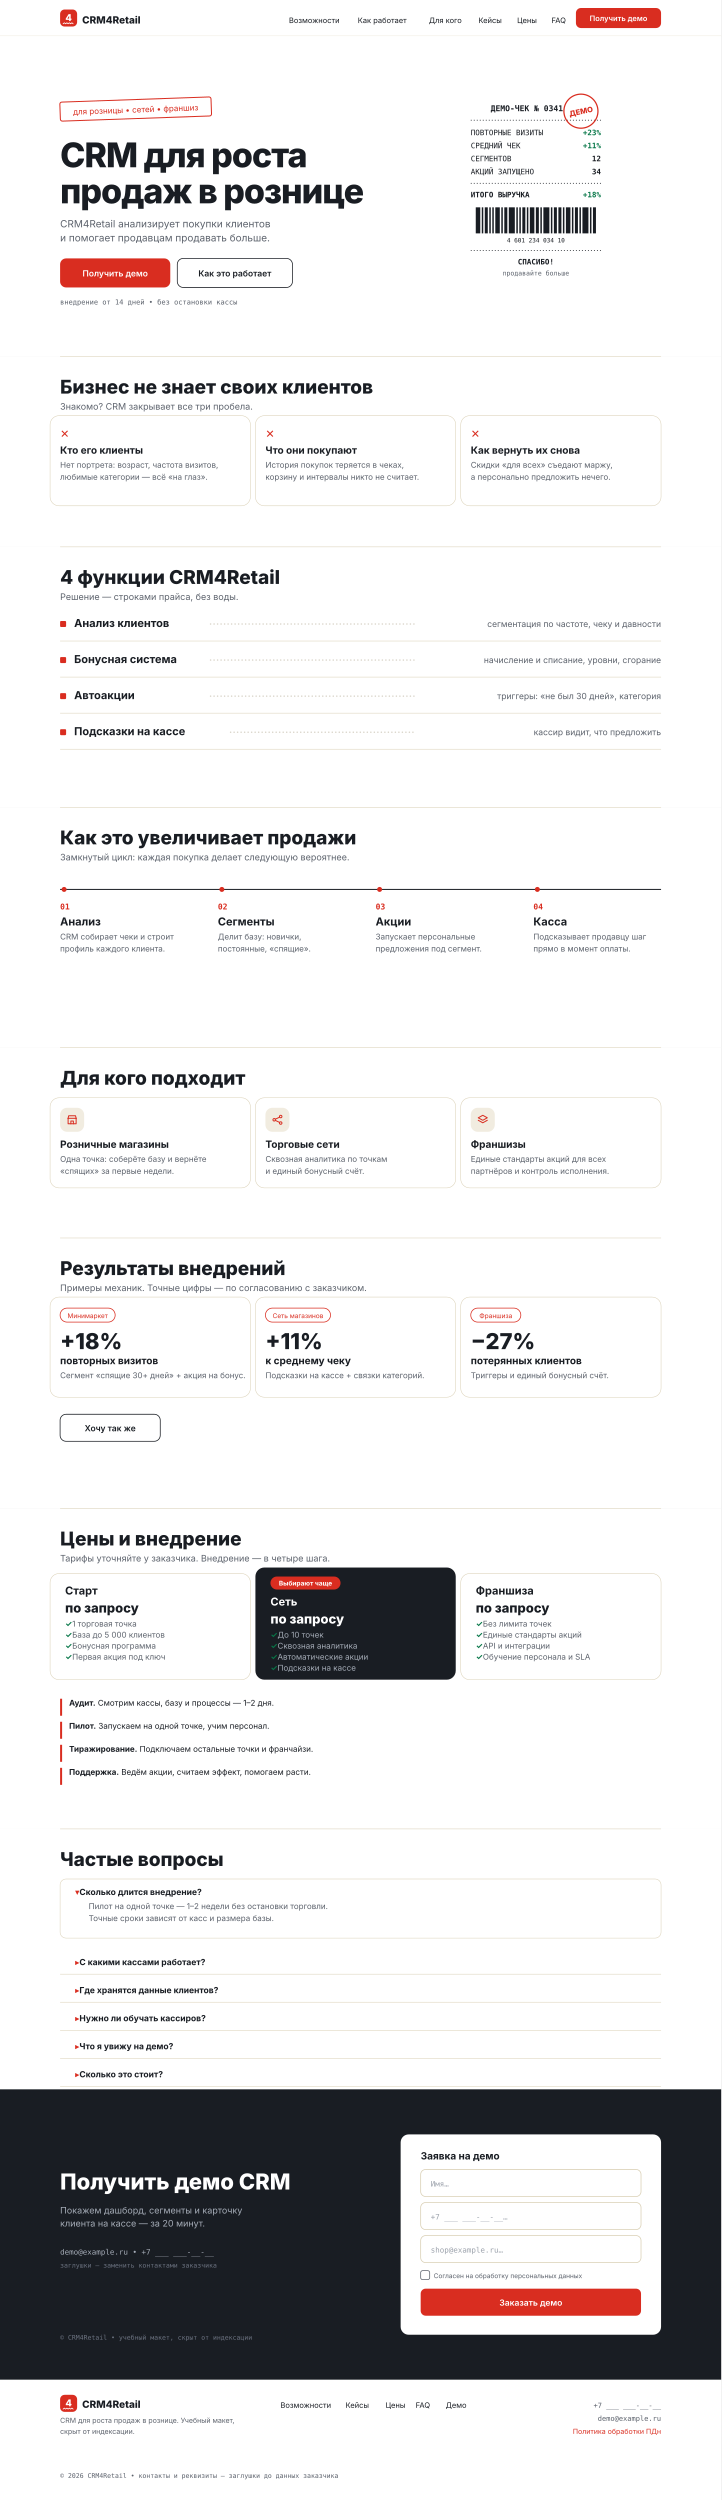
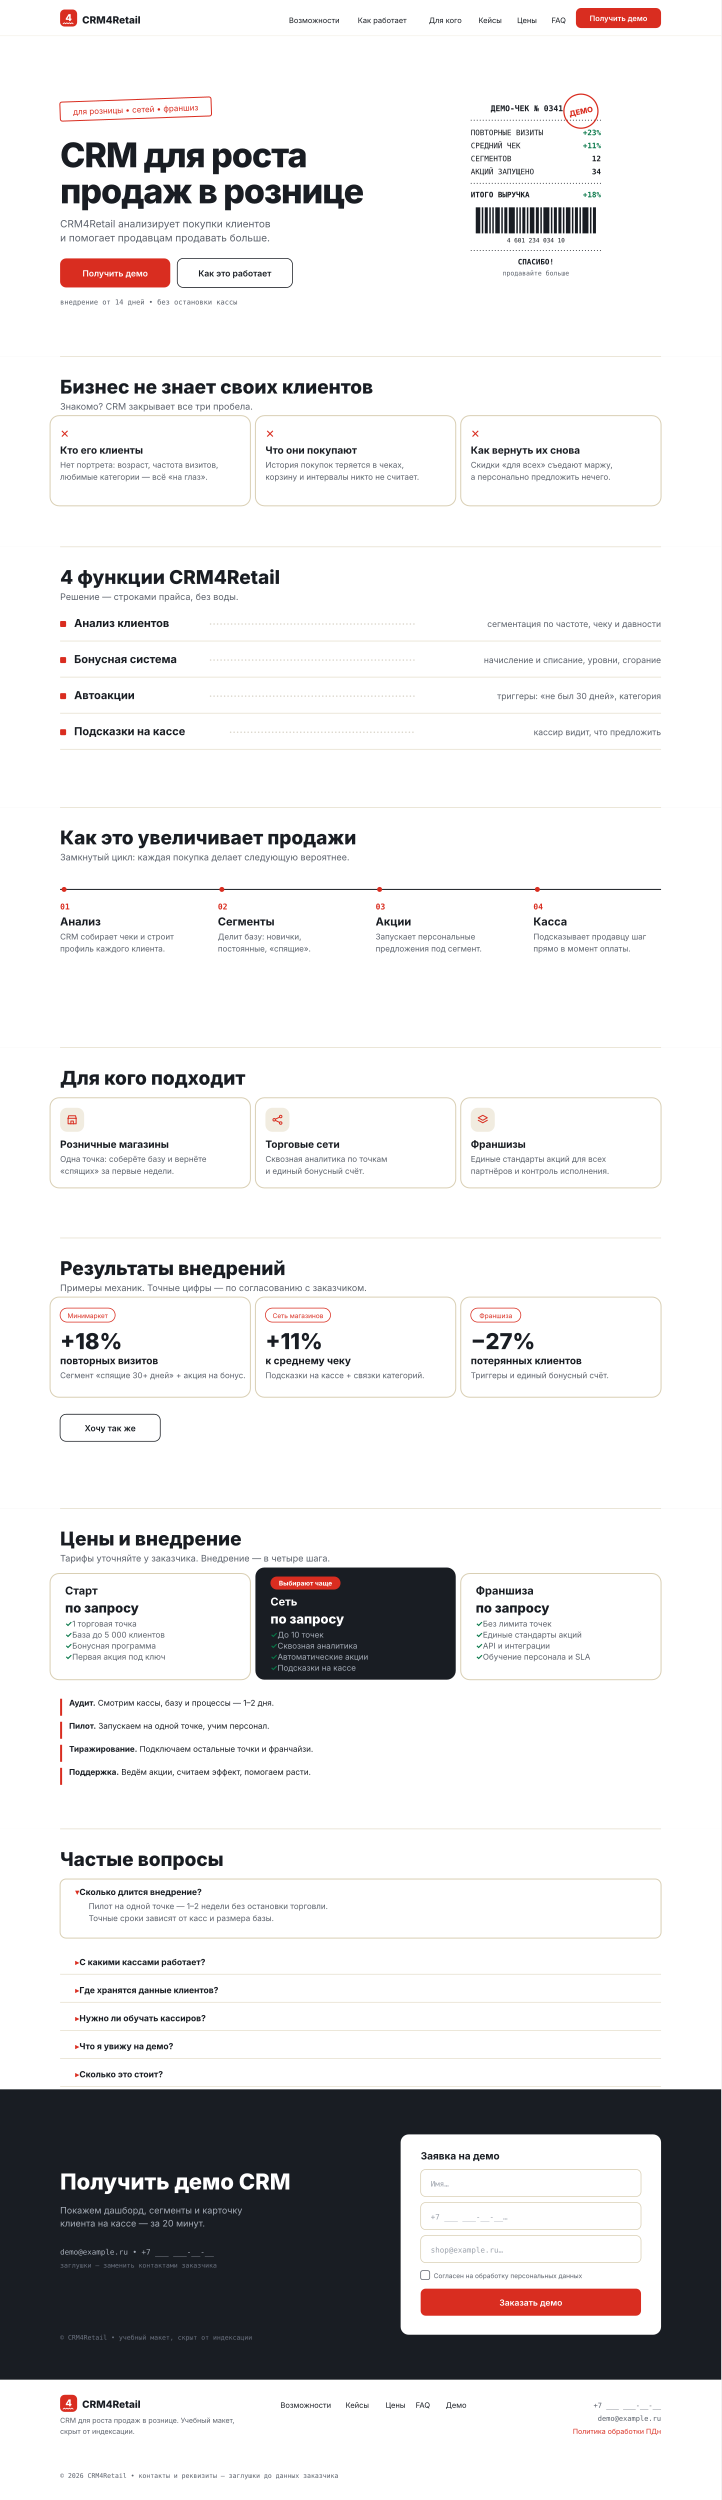
<svg xmlns="http://www.w3.org/2000/svg" width="1440" height="4992" viewBox="0 0 1440 4992">
  <rect width="1440" height="72" fill="#FFFFFF" />
  <rect x="120" y="19" width="34" height="34" rx="9" fill="#D92D20" />
  <text x="137" y="42" text-anchor="middle" font-family="Inter, system-ui, sans-serif" font-size="19" font-weight="800" fill="#FFFFFF">4</text>
  <path d="M126 47.5l2.5-2 2.5 2 2.5-2 2.5 2 2.5-2 2.5 2 2.5-2 2.5 2" stroke="#FFFFFF" stroke-width="1.6" fill="none" stroke-linecap="round" stroke-linejoin="round" />
  <text x="164" y="47" font-family="Inter, system-ui, sans-serif" font-size="20" font-weight="800" fill="#191D23">CRM4Retail</text>
  <text x="678" y="46" text-anchor="end" font-family="Inter, system-ui, sans-serif" font-size="15" fill="#191D23">Возможности</text>
  <text x="812" y="46" text-anchor="end" font-family="Inter, system-ui, sans-serif" font-size="15" fill="#191D23">Как работает</text>
  <text x="922" y="46" text-anchor="end" font-family="Inter, system-ui, sans-serif" font-size="15" fill="#191D23">Для кого</text>
  <text x="1002" y="46" text-anchor="end" font-family="Inter, system-ui, sans-serif" font-size="15" fill="#191D23">Кейсы</text>
  <text x="1072" y="46" text-anchor="end" font-family="Inter, system-ui, sans-serif" font-size="15" fill="#191D23">Цены</text>
  <text x="1130" y="46" text-anchor="end" font-family="Inter, system-ui, sans-serif" font-size="15" fill="#191D23">FAQ</text>
  <rect x="1150" y="16" width="170" height="40" rx="10" fill="#D92D20" />
  <text x="1235" y="42" text-anchor="middle" font-family="Inter, system-ui, sans-serif" font-size="15" font-weight="600" fill="#FFFFFF">Получить демо</text>
  <line x1="0" y1="72" x2="1440" y2="72" stroke="#D9CFB4" stroke-width="1" />
  <g transform="translate(0,72)">
    <rect width="1440" height="640" fill="#FFFFFF" />
    <g transform="rotate(-2 120 150)">
      <rect x="120" y="132" width="302" height="38" rx="4" fill="none" stroke="#D92D20" stroke-width="2" />
      <text x="271" y="158" text-anchor="middle" font-family="Inter, system-ui, sans-serif" font-size="16" fill="#D92D20">для розницы • сетей • франшиз</text>
    </g>
    <text x="120" y="262" font-family="Inter, system-ui, sans-serif" font-size="68" font-weight="800" letter-spacing="-2" fill="#191D23">CRM для роста</text>
    <text x="120" y="334" font-family="Inter, system-ui, sans-serif" font-size="68" font-weight="800" letter-spacing="-2" fill="#191D23">продаж в рознице</text>
    <text x="120" y="382" font-family="Inter, system-ui, sans-serif" font-size="20" fill="#5B616B">CRM4Retail анализирует покупки клиентов</text>
    <text x="120" y="410" font-family="Inter, system-ui, sans-serif" font-size="20" fill="#5B616B">и помогает продавцам продавать больше.</text>
    <rect x="120" y="444" width="220" height="58" rx="12" fill="#D92D20" />
    <text x="230" y="480" text-anchor="middle" font-family="Inter, system-ui, sans-serif" font-size="17" font-weight="600" fill="#FFFFFF">Получить демо</text>
    <rect x="354" y="444" width="230" height="58" rx="12" fill="none" stroke="#191D23" stroke-width="1.5" />
    <text x="469" y="480" text-anchor="middle" font-family="Inter, system-ui, sans-serif" font-size="17" font-weight="600" fill="#191D23">Как это работает</text>
    <text x="120" y="536" font-family="ui-monospace, Menlo, monospace" font-size="14" fill="#5B616B">внедрение от 14 дней • без остановки кассы</text>
    <polygon points="900,96 920,80 940,96 960,80 980,96 1000,80 1020,96 1040,80 1060,96 1080,80 1100,96 1120,80 1140,96 1160,80 1180,96 1200,80 1220,96 1240,80 1240,96 900,96" fill="#FFFFFF" />
    <rect x="900" y="94" width="340" height="456" fill="#FFFFFF" />
    <polygon points="900,550 920,566 940,550 960,566 980,550 1000,566 1020,550 1040,566 1060,550 1080,566 1100,550 1120,566 1140,550 1160,566 1180,550 1200,566 1220,550 1240,566 1240,550 900,550" fill="#FFFFFF" />
    <text x="1052" y="150" text-anchor="middle" font-family="ui-monospace, Menlo, monospace" font-size="16" font-weight="700" fill="#191D23">ДЕМО-ЧЕК № 0341</text>
    <line x1="940" y1="168" x2="1200" y2="168" stroke="#191D23" stroke-width="1.5" stroke-dasharray="2 4" />
    <text x="940" y="198" font-family="ui-monospace, Menlo, monospace" font-size="15" fill="#191D23">ПОВТОРНЫЕ ВИЗИТЫ</text>
    <text x="1200" y="198" text-anchor="end" font-family="ui-monospace, Menlo, monospace" font-size="15" font-weight="700" fill="#067647">+23%</text>
    <text x="940" y="224" font-family="ui-monospace, Menlo, monospace" font-size="15" fill="#191D23">СРЕДНИЙ ЧЕК</text>
    <text x="1200" y="224" text-anchor="end" font-family="ui-monospace, Menlo, monospace" font-size="15" font-weight="700" fill="#067647">+11%</text>
    <text x="940" y="250" font-family="ui-monospace, Menlo, monospace" font-size="15" fill="#191D23">СЕГМЕНТОВ</text>
    <text x="1200" y="250" text-anchor="end" font-family="ui-monospace, Menlo, monospace" font-size="15" font-weight="700" fill="#191D23">12</text>
    <text x="940" y="276" font-family="ui-monospace, Menlo, monospace" font-size="15" fill="#191D23">АКЦИЙ ЗАПУЩЕНО</text>
    <text x="1200" y="276" text-anchor="end" font-family="ui-monospace, Menlo, monospace" font-size="15" font-weight="700" fill="#191D23">34</text>
    <line x1="940" y1="294" x2="1200" y2="294" stroke="#191D23" stroke-width="1.5" stroke-dasharray="2 4" />
    <text x="940" y="322" font-family="ui-monospace, Menlo, monospace" font-size="15" font-weight="700" fill="#191D23">ИТОГО ВЫРУЧКА</text>
    <text x="1200" y="322" text-anchor="end" font-family="ui-monospace, Menlo, monospace" font-size="15" font-weight="700" fill="#067647">+18%</text>
    <g fill="#191D23">
      <rect x="950" y="342" width="9" height="52" />
      <rect x="962" y="342" width="3" height="52" />
      <rect x="968" y="342" width="6" height="52" />
      <rect x="977" y="342" width="3" height="52" />
      <rect x="983" y="342" width="3" height="52" />
      <rect x="989" y="342" width="9" height="52" />
      <rect x="1001" y="342" width="3" height="52" />
      <rect x="1007" y="342" width="6" height="52" />
      <rect x="1016" y="342" width="12" height="52" />
      <rect x="1031" y="342" width="3" height="52" />
      <rect x="1037" y="342" width="3" height="52" />
      <rect x="1043" y="342" width="6" height="52" />
      <rect x="1052" y="342" width="3" height="52" />
      <rect x="1058" y="342" width="9" height="52" />
      <rect x="1070" y="342" width="6" height="52" />
      <rect x="1079" y="342" width="3" height="52" />
      <rect x="1085" y="342" width="12" height="52" />
      <rect x="1100" y="342" width="3" height="52" />
      <rect x="1106" y="342" width="6" height="52" />
      <rect x="1115" y="342" width="6" height="52" />
      <rect x="1124" y="342" width="3" height="52" />
      <rect x="1130" y="342" width="9" height="52" />
      <rect x="1142" y="342" width="3" height="52" />
      <rect x="1148" y="342" width="6" height="52" />
      <rect x="1157" y="342" width="3" height="52" />
      <rect x="1163" y="342" width="12" height="52" />
      <rect x="1178" y="342" width="3" height="52" />
      <rect x="1184" y="342" width="6" height="52" />
    </g>
    <text x="1070" y="412" text-anchor="middle" font-family="ui-monospace, Menlo, monospace" font-size="12" fill="#191D23">4 601 234 034 10</text>
    <line x1="940" y1="428" x2="1200" y2="428" stroke="#191D23" stroke-width="1.5" stroke-dasharray="2 4" />
    <text x="1070" y="456" text-anchor="middle" font-family="ui-monospace, Menlo, monospace" font-size="15" font-weight="700" fill="#191D23">СПАСИБО!</text>
    <text x="1070" y="478" text-anchor="middle" font-family="ui-monospace, Menlo, monospace" font-size="13" fill="#5B616B">продавайте больше</text>
    <g transform="rotate(-12 1160 150)">
      <circle cx="1160" cy="150" r="34" fill="none" stroke="#D92D20" stroke-width="2.5" />
      <text x="1160" y="156" text-anchor="middle" font-family="Inter, system-ui, sans-serif" font-size="15" font-weight="800" fill="#D92D20">ДЕМО</text>
    </g>
  </g>
  <g transform="translate(0,712)">
    <rect width="1440" height="380" fill="#FFFFFF" />
    <line x1="120" y1="0" x2="1320" y2="0" stroke="#D9CFB4" stroke-width="1" />
-     <rect x="100" y="118" width="400" height="180" rx="18" fill="#FFFFFF" stroke="#D9CFB4" />
-     <rect x="510" y="118" width="400" height="180" rx="18" fill="#FFFFFF" stroke="#D9CFB4" />
-     <rect x="920" y="118" width="400" height="180" rx="18" fill="#FFFFFF" stroke="#D9CFB4" />
+     <rect x="100" y="118" width="400" height="180" rx="18" fill="#FFFFFF" stroke="#D9CFB4" stroke-width="2" />
+     <rect x="510" y="118" width="400" height="180" rx="18" fill="#FFFFFF" stroke="#D9CFB4" stroke-width="2" />
+     <rect x="920" y="118" width="400" height="180" rx="18" fill="#FFFFFF" stroke="#D9CFB4" stroke-width="2" />
    <text x="120" y="74" font-family="Inter, system-ui, sans-serif" font-size="38" font-weight="800" fill="#191D23">Бизнес не знает своих клиентов</text>
    <text x="120" y="106" font-family="Inter, system-ui, sans-serif" font-size="18" fill="#5B616B">Знакомо? CRM закрывает все три пробела.</text>
    <text x="120" y="162" font-family="Inter, system-ui, sans-serif" font-size="22" font-weight="800" fill="#D92D20">✕</text>
    <text x="120" y="194" font-family="Inter, system-ui, sans-serif" font-size="20" font-weight="700" fill="#191D23">Кто его клиенты</text>
    <text x="120" y="222" font-family="Inter, system-ui, sans-serif" font-size="16" fill="#5B616B">Нет портрета: возраст, частота визитов,</text>
    <text x="120" y="246" font-family="Inter, system-ui, sans-serif" font-size="16" fill="#5B616B">любимые категории — всё «на глаз».</text>
    <text x="530" y="162" font-family="Inter, system-ui, sans-serif" font-size="22" font-weight="800" fill="#D92D20">✕</text>
    <text x="530" y="194" font-family="Inter, system-ui, sans-serif" font-size="20" font-weight="700" fill="#191D23">Что они покупают</text>
    <text x="530" y="222" font-family="Inter, system-ui, sans-serif" font-size="16" fill="#5B616B">История покупок теряется в чеках,</text>
    <text x="530" y="246" font-family="Inter, system-ui, sans-serif" font-size="16" fill="#5B616B">корзину и интервалы никто не считает.</text>
    <text x="940" y="162" font-family="Inter, system-ui, sans-serif" font-size="22" font-weight="800" fill="#D92D20">✕</text>
    <text x="940" y="194" font-family="Inter, system-ui, sans-serif" font-size="20" font-weight="700" fill="#191D23">Как вернуть их снова</text>
    <text x="940" y="222" font-family="Inter, system-ui, sans-serif" font-size="16" fill="#5B616B">Скидки «для всех» съедают маржу,</text>
    <text x="940" y="246" font-family="Inter, system-ui, sans-serif" font-size="16" fill="#5B616B">а персонально предложить нечего.</text>
  </g>
  <g transform="translate(0,1092)">
    <rect width="1440" height="520" fill="#FFFFFF" />
    <line x1="120" y1="0" x2="1320" y2="0" stroke="#D9CFB4" stroke-width="1" />
    <text x="120" y="74" font-family="Inter, system-ui, sans-serif" font-size="38" font-weight="800" fill="#191D23">4 функции CRM4Retail</text>
    <text x="120" y="106" font-family="Inter, system-ui, sans-serif" font-size="18" fill="#5B616B">Решение — строками прайса, без воды.</text>
    <rect x="120" y="148" width="12" height="12" rx="2" fill="#D92D20" />
    <text x="148" y="160" font-family="Inter, system-ui, sans-serif" font-size="22" font-weight="700" fill="#191D23">Анализ клиентов</text>
    <line x1="420" y1="154" x2="830" y2="154" stroke="#C9C2B2" stroke-width="2" stroke-linecap="round" stroke-dasharray="1 6" />
    <text x="1320" y="160" text-anchor="end" font-family="Inter, system-ui, sans-serif" font-size="17" fill="#5B616B">сегментация по частоте, чеку и давности</text>
    <line x1="120" y1="188" x2="1320" y2="188" stroke="#D9CFB4" stroke-width="1" />
    <rect x="120" y="220" width="12" height="12" rx="2" fill="#D92D20" />
    <text x="148" y="232" font-family="Inter, system-ui, sans-serif" font-size="22" font-weight="700" fill="#191D23">Бонусная система</text>
    <line x1="420" y1="226" x2="830" y2="226" stroke="#C9C2B2" stroke-width="2" stroke-linecap="round" stroke-dasharray="1 6" />
    <text x="1320" y="232" text-anchor="end" font-family="Inter, system-ui, sans-serif" font-size="17" fill="#5B616B">начисление и списание, уровни, сгорание</text>
    <line x1="120" y1="260" x2="1320" y2="260" stroke="#D9CFB4" stroke-width="1" />
    <rect x="120" y="292" width="12" height="12" rx="2" fill="#D92D20" />
    <text x="148" y="304" font-family="Inter, system-ui, sans-serif" font-size="22" font-weight="700" fill="#191D23">Автоакции</text>
    <line x1="420" y1="298" x2="830" y2="298" stroke="#C9C2B2" stroke-width="2" stroke-linecap="round" stroke-dasharray="1 6" />
    <text x="1320" y="304" text-anchor="end" font-family="Inter, system-ui, sans-serif" font-size="17" fill="#5B616B">триггеры: «не был 30 дней», категория</text>
    <line x1="120" y1="332" x2="1320" y2="332" stroke="#D9CFB4" stroke-width="1" />
    <rect x="120" y="364" width="12" height="12" rx="2" fill="#D92D20" />
    <text x="148" y="376" font-family="Inter, system-ui, sans-serif" font-size="22" font-weight="700" fill="#191D23">Подсказки на кассе</text>
    <line x1="460" y1="370" x2="830" y2="370" stroke="#C9C2B2" stroke-width="2" stroke-linecap="round" stroke-dasharray="1 6" />
    <text x="1320" y="376" text-anchor="end" font-family="Inter, system-ui, sans-serif" font-size="17" fill="#5B616B">кассир видит, что предложить</text>
    <line x1="120" y1="404" x2="1320" y2="404" stroke="#D9CFB4" stroke-width="1" />
  </g>
  <g transform="translate(0,1612)">
    <rect width="1440" height="480" fill="#FFFFFF" />
    <line x1="120" y1="0" x2="1320" y2="0" stroke="#D9CFB4" stroke-width="1" />
    <text x="120" y="74" font-family="Inter, system-ui, sans-serif" font-size="38" font-weight="800" fill="#191D23">Как это увеличивает продажи</text>
    <text x="120" y="106" font-family="Inter, system-ui, sans-serif" font-size="18" fill="#5B616B">Замкнутый цикл: каждая покупка делает следующую вероятнее.</text>
    <line x1="120" y1="164" x2="1320" y2="164" stroke="#191D23" stroke-width="2" />
    <circle cx="128" cy="164" r="5" fill="#D92D20" />
    <text x="120" y="204" font-family="ui-monospace, Menlo, monospace" font-size="16" font-weight="700" fill="#D92D20">01</text>
    <text x="120" y="236" font-family="Inter, system-ui, sans-serif" font-size="22" font-weight="700" fill="#191D23">Анализ</text>
    <text x="120" y="264" font-family="Inter, system-ui, sans-serif" font-size="16" fill="#5B616B">CRM собирает чеки и строит</text>
    <text x="120" y="288" font-family="Inter, system-ui, sans-serif" font-size="16" fill="#5B616B">профиль каждого клиента.</text>
    <circle cx="443" cy="164" r="5" fill="#D92D20" />
    <text x="435" y="204" font-family="ui-monospace, Menlo, monospace" font-size="16" font-weight="700" fill="#D92D20">02</text>
    <text x="435" y="236" font-family="Inter, system-ui, sans-serif" font-size="22" font-weight="700" fill="#191D23">Сегменты</text>
    <text x="435" y="264" font-family="Inter, system-ui, sans-serif" font-size="16" fill="#5B616B">Делит базу: новички,</text>
    <text x="435" y="288" font-family="Inter, system-ui, sans-serif" font-size="16" fill="#5B616B">постоянные, «спящие».</text>
    <circle cx="758" cy="164" r="5" fill="#D92D20" />
    <text x="750" y="204" font-family="ui-monospace, Menlo, monospace" font-size="16" font-weight="700" fill="#D92D20">03</text>
    <text x="750" y="236" font-family="Inter, system-ui, sans-serif" font-size="22" font-weight="700" fill="#191D23">Акции</text>
    <text x="750" y="264" font-family="Inter, system-ui, sans-serif" font-size="16" fill="#5B616B">Запускает персональные</text>
    <text x="750" y="288" font-family="Inter, system-ui, sans-serif" font-size="16" fill="#5B616B">предложения под сегмент.</text>
    <circle cx="1073" cy="164" r="5" fill="#D92D20" />
    <text x="1065" y="204" font-family="ui-monospace, Menlo, monospace" font-size="16" font-weight="700" fill="#D92D20">04</text>
    <text x="1065" y="236" font-family="Inter, system-ui, sans-serif" font-size="22" font-weight="700" fill="#191D23">Касса</text>
    <text x="1065" y="264" font-family="Inter, system-ui, sans-serif" font-size="16" fill="#5B616B">Подсказывает продавцу шаг</text>
    <text x="1065" y="288" font-family="Inter, system-ui, sans-serif" font-size="16" fill="#5B616B">прямо в момент оплаты.</text>
  </g>
  <g transform="translate(0,2092)">
    <rect width="1440" height="380" fill="#FFFFFF" />
    <line x1="120" y1="0" x2="1320" y2="0" stroke="#D9CFB4" stroke-width="1" />
    <text x="120" y="74" font-family="Inter, system-ui, sans-serif" font-size="38" font-weight="800" fill="#191D23">Для кого подходит</text>
-     <rect x="100" y="100" width="400" height="180" rx="18" fill="#FFFFFF" stroke="#D9CFB4" />
-     <rect x="510" y="100" width="400" height="180" rx="18" fill="#FFFFFF" stroke="#D9CFB4" />
-     <rect x="920" y="100" width="400" height="180" rx="18" fill="#FFFFFF" stroke="#D9CFB4" />
+     <rect x="100" y="100" width="400" height="180" rx="18" fill="#FFFFFF" stroke="#D9CFB4" stroke-width="2" />
+     <rect x="510" y="100" width="400" height="180" rx="18" fill="#FFFFFF" stroke="#D9CFB4" stroke-width="2" />
+     <rect x="920" y="100" width="400" height="180" rx="18" fill="#FFFFFF" stroke="#D9CFB4" stroke-width="2" />
    <rect x="120" y="120" width="48" height="48" rx="14" fill="#F1ECE0" />
    <g transform="translate(132,132)" fill="none" stroke="#D92D20" stroke-width="2" stroke-linecap="round" stroke-linejoin="round">
      <path d="M4 9l1.2-5h13.6L20 9" />
      <path d="M4 9v11h16V9" />
      <path d="M4 9h16" />
      <path d="M9.5 20v-5.5h5V20" />
    </g>
    <rect x="530" y="120" width="48" height="48" rx="14" fill="#F1ECE0" />
    <g transform="translate(542,132)" fill="none" stroke="#D92D20" stroke-width="2" stroke-linecap="round" stroke-linejoin="round">
      <circle cx="5.5" cy="12" r="2.5" />
      <circle cx="18.5" cy="5.5" r="2.5" />
      <circle cx="18.5" cy="18.5" r="2.5" />
      <path d="M7.8 10.8l8.4-4" />
      <path d="M7.8 13.2l8.4 4" />
    </g>
    <rect x="940" y="120" width="48" height="48" rx="14" fill="#F1ECE0" />
    <g transform="translate(952,132)" fill="none" stroke="#D92D20" stroke-width="2" stroke-linecap="round" stroke-linejoin="round">
      <path d="M12 3l9 5-9 5-9-5 9-5z" />
      <path d="M3 13l9 5 9-5" />
    </g>
    <text x="120" y="200" font-family="Inter, system-ui, sans-serif" font-size="20" font-weight="700" fill="#191D23">Розничные магазины</text>
    <text x="120" y="228" font-family="Inter, system-ui, sans-serif" font-size="16" fill="#5B616B">Одна точка: соберёте базу и вернёте</text>
    <text x="120" y="252" font-family="Inter, system-ui, sans-serif" font-size="16" fill="#5B616B">«спящих» за первые недели.</text>
    <text x="530" y="200" font-family="Inter, system-ui, sans-serif" font-size="20" font-weight="700" fill="#191D23">Торговые сети</text>
    <text x="530" y="228" font-family="Inter, system-ui, sans-serif" font-size="16" fill="#5B616B">Сквозная аналитика по точкам</text>
    <text x="530" y="252" font-family="Inter, system-ui, sans-serif" font-size="16" fill="#5B616B">и единый бонусный счёт.</text>
    <text x="940" y="200" font-family="Inter, system-ui, sans-serif" font-size="20" font-weight="700" fill="#191D23">Франшизы</text>
    <text x="940" y="228" font-family="Inter, system-ui, sans-serif" font-size="16" fill="#5B616B">Единые стандарты акций для всех</text>
    <text x="940" y="252" font-family="Inter, system-ui, sans-serif" font-size="16" fill="#5B616B">партнёров и контроль исполнения.</text>
  </g>
  <g transform="translate(0,2472)">
    <rect width="1440" height="540" fill="#FFFFFF" />
    <line x1="120" y1="0" x2="1320" y2="0" stroke="#D9CFB4" stroke-width="1" />
-     <rect x="100" y="118" width="400" height="200" rx="18" fill="#FFFFFF" stroke="#D9CFB4" />
-     <rect x="510" y="118" width="400" height="200" rx="18" fill="#FFFFFF" stroke="#D9CFB4" />
-     <rect x="920" y="118" width="400" height="200" rx="18" fill="#FFFFFF" stroke="#D9CFB4" />
+     <rect x="100" y="118" width="400" height="200" rx="18" fill="#FFFFFF" stroke="#D9CFB4" stroke-width="2" />
+     <rect x="510" y="118" width="400" height="200" rx="18" fill="#FFFFFF" stroke="#D9CFB4" stroke-width="2" />
+     <rect x="920" y="118" width="400" height="200" rx="18" fill="#FFFFFF" stroke="#D9CFB4" stroke-width="2" />
    <text x="120" y="74" font-family="Inter, system-ui, sans-serif" font-size="38" font-weight="800" fill="#191D23">Результаты внедрений</text>
    <text x="120" y="106" font-family="Inter, system-ui, sans-serif" font-size="18" fill="#5B616B">Примеры механик. Точные цифры — по согласованию с заказчиком.</text>
    <rect x="120" y="140" width="110" height="28" rx="14" fill="none" stroke="#D92D20" stroke-width="1.5" />
    <text x="175" y="160" text-anchor="middle" font-family="Inter, system-ui, sans-serif" font-size="13" fill="#D92D20">Минимаркет</text>
    <text x="120" y="222" font-family="Inter, system-ui, sans-serif" font-size="44" font-weight="800" fill="#191D23">+18%</text>
    <text x="120" y="252" font-family="Inter, system-ui, sans-serif" font-size="20" font-weight="700" fill="#191D23">повторных визитов</text>
    <text x="120" y="280" font-family="Inter, system-ui, sans-serif" font-size="16" fill="#5B616B">Сегмент «спящие 30+ дней» + акция на бонус.</text>
    <rect x="530" y="140" width="130" height="28" rx="14" fill="none" stroke="#D92D20" stroke-width="1.5" />
    <text x="595" y="160" text-anchor="middle" font-family="Inter, system-ui, sans-serif" font-size="13" fill="#D92D20">Сеть магазинов</text>
    <text x="530" y="222" font-family="Inter, system-ui, sans-serif" font-size="44" font-weight="800" fill="#191D23">+11%</text>
    <text x="530" y="252" font-family="Inter, system-ui, sans-serif" font-size="20" font-weight="700" fill="#191D23">к среднему чеку</text>
    <text x="530" y="280" font-family="Inter, system-ui, sans-serif" font-size="16" fill="#5B616B">Подсказки на кассе + связки категорий.</text>
    <rect x="940" y="140" width="100" height="28" rx="14" fill="none" stroke="#D92D20" stroke-width="1.5" />
    <text x="990" y="160" text-anchor="middle" font-family="Inter, system-ui, sans-serif" font-size="13" fill="#D92D20">Франшиза</text>
    <text x="940" y="222" font-family="Inter, system-ui, sans-serif" font-size="44" font-weight="800" fill="#191D23">−27%</text>
    <text x="940" y="252" font-family="Inter, system-ui, sans-serif" font-size="20" font-weight="700" fill="#191D23">потерянных клиентов</text>
    <text x="940" y="280" font-family="Inter, system-ui, sans-serif" font-size="16" fill="#5B616B">Триггеры и единый бонусный счёт.</text>
    <rect x="120" y="352" width="200" height="54" rx="12" fill="none" stroke="#191D23" stroke-width="1.5" />
    <text x="220" y="386" text-anchor="middle" font-family="Inter, system-ui, sans-serif" font-size="17" font-weight="600" fill="#191D23">Хочу так же</text>
  </g>
  <g transform="translate(0,3012)">
    <rect width="1440" height="640" fill="#FFFFFF" />
    <line x1="120" y1="0" x2="1320" y2="0" stroke="#D9CFB4" stroke-width="1" />
    <text x="120" y="74" font-family="Inter, system-ui, sans-serif" font-size="38" font-weight="800" fill="#191D23">Цены и внедрение</text>
    <text x="120" y="106" font-family="Inter, system-ui, sans-serif" font-size="18" fill="#5B616B">Тарифы уточняйте у заказчика. Внедрение — в четыре шага.</text>
-     <rect x="100" y="130" width="400" height="212" rx="18" fill="#FFFFFF" stroke="#D9CFB4" />
+     <rect x="100" y="130" width="400" height="212" rx="18" fill="#FFFFFF" stroke="#D9CFB4" stroke-width="2" />
    <rect x="510" y="118" width="400" height="224" rx="18" fill="#191D23" />
-     <rect x="920" y="130" width="400" height="212" rx="18" fill="#FFFFFF" stroke="#D9CFB4" />
+     <rect x="920" y="130" width="400" height="212" rx="18" fill="#FFFFFF" stroke="#D9CFB4" stroke-width="2" />
    <text x="130" y="172" font-family="Inter, system-ui, sans-serif" font-size="22" font-weight="700" fill="#191D23">Старт</text>
    <text x="130" y="208" font-family="Inter, system-ui, sans-serif" font-size="26" font-weight="800" fill="#191D23">по запросу</text>
    <text x="130" y="236" font-family="Inter, system-ui, sans-serif" font-size="16" fill="#5B616B">
      <tspan fill="#067647" font-weight="700">✓ </tspan>1 торговая точка</text>
    <text x="130" y="258" font-family="Inter, system-ui, sans-serif" font-size="16" fill="#5B616B">
      <tspan fill="#067647" font-weight="700">✓ </tspan>База до 5 000 клиентов</text>
    <text x="130" y="280" font-family="Inter, system-ui, sans-serif" font-size="16" fill="#5B616B">
      <tspan fill="#067647" font-weight="700">✓ </tspan>Бонусная программа</text>
    <text x="130" y="302" font-family="Inter, system-ui, sans-serif" font-size="16" fill="#5B616B">
      <tspan fill="#067647" font-weight="700">✓ </tspan>Первая акция под ключ</text>
    <rect x="540" y="136" width="140" height="26" rx="13" fill="#D92D20" />
    <text x="610" y="154" text-anchor="middle" font-family="Inter, system-ui, sans-serif" font-size="13" font-weight="700" fill="#FFFFFF">Выбирают чаще</text>
    <text x="540" y="194" font-family="Inter, system-ui, sans-serif" font-size="22" font-weight="700" fill="#FFFFFF">Сеть</text>
    <text x="540" y="230" font-family="Inter, system-ui, sans-serif" font-size="26" font-weight="800" fill="#FFFFFF">по запросу</text>
    <text x="540" y="258" font-family="Inter, system-ui, sans-serif" font-size="16" fill="#A7AEB9">
      <tspan fill="#067647" font-weight="700">✓ </tspan>До 10 точек</text>
    <text x="540" y="280" font-family="Inter, system-ui, sans-serif" font-size="16" fill="#A7AEB9">
      <tspan fill="#067647" font-weight="700">✓ </tspan>Сквозная аналитика</text>
    <text x="540" y="302" font-family="Inter, system-ui, sans-serif" font-size="16" fill="#A7AEB9">
      <tspan fill="#067647" font-weight="700">✓ </tspan>Автоматические акции</text>
    <text x="540" y="324" font-family="Inter, system-ui, sans-serif" font-size="16" fill="#A7AEB9">
      <tspan fill="#067647" font-weight="700">✓ </tspan>Подсказки на кассе</text>
    <text x="950" y="172" font-family="Inter, system-ui, sans-serif" font-size="22" font-weight="700" fill="#191D23">Франшиза</text>
    <text x="950" y="208" font-family="Inter, system-ui, sans-serif" font-size="26" font-weight="800" fill="#191D23">по запросу</text>
    <text x="950" y="236" font-family="Inter, system-ui, sans-serif" font-size="16" fill="#5B616B">
      <tspan fill="#067647" font-weight="700">✓ </tspan>Без лимита точек</text>
    <text x="950" y="258" font-family="Inter, system-ui, sans-serif" font-size="16" fill="#5B616B">
      <tspan fill="#067647" font-weight="700">✓ </tspan>Единые стандарты акций</text>
    <text x="950" y="280" font-family="Inter, system-ui, sans-serif" font-size="16" fill="#5B616B">
      <tspan fill="#067647" font-weight="700">✓ </tspan>API и интеграции</text>
    <text x="950" y="302" font-family="Inter, system-ui, sans-serif" font-size="16" fill="#5B616B">
      <tspan fill="#067647" font-weight="700">✓ </tspan>Обучение персонала и SLA</text>
    <rect x="120" y="380" width="4" height="34" fill="#D92D20" />
    <text x="138" y="394" font-family="Inter, system-ui, sans-serif" font-size="16" fill="#191D23">
      <tspan font-weight="700">Аудит.</tspan> Смотрим кассы, базу и процессы — 1–2 дня.</text>
    <rect x="120" y="426" width="4" height="34" fill="#D92D20" />
    <text x="138" y="440" font-family="Inter, system-ui, sans-serif" font-size="16" fill="#191D23">
      <tspan font-weight="700">Пилот.</tspan> Запускаем на одной точке, учим персонал.</text>
    <rect x="120" y="472" width="4" height="34" fill="#D92D20" />
    <text x="138" y="486" font-family="Inter, system-ui, sans-serif" font-size="16" fill="#191D23">
      <tspan font-weight="700">Тиражирование.</tspan> Подключаем остальные точки и франчайзи.</text>
    <rect x="120" y="518" width="4" height="34" fill="#D92D20" />
    <text x="138" y="532" font-family="Inter, system-ui, sans-serif" font-size="16" fill="#191D23">
      <tspan font-weight="700">Поддержка.</tspan> Ведём акции, считаем эффект, помогаем расти.</text>
  </g>
  <g transform="translate(0,3652)">
    <rect width="1440" height="520" fill="#FFFFFF" />
    <line x1="120" y1="0" x2="1320" y2="0" stroke="#D9CFB4" stroke-width="1" />
    <text x="120" y="74" font-family="Inter, system-ui, sans-serif" font-size="38" font-weight="800" fill="#191D23">Частые вопросы</text>
-     <rect x="120" y="100" width="1200" height="118" rx="12" fill="#FFFFFF" stroke="#D9CFB4" />
+     <rect x="120" y="100" width="1200" height="118" rx="12" fill="#FFFFFF" stroke="#D9CFB4" stroke-width="2" />
    <text x="150" y="132" font-family="Inter, system-ui, sans-serif" font-size="17" font-weight="700" fill="#191D23">
      <tspan fill="#D92D20">▾  </tspan>Сколько длится внедрение?</text>
    <text x="177" y="160" font-family="Inter, system-ui, sans-serif" font-size="16" fill="#5B616B">Пилот на одной точке — 1–2 недели без остановки торговли.</text>
    <text x="177" y="184" font-family="Inter, system-ui, sans-serif" font-size="16" fill="#5B616B">Точные сроки зависят от касс и размера базы.</text>
    <text x="150" y="272" font-family="Inter, system-ui, sans-serif" font-size="17" font-weight="700" fill="#191D23">
      <tspan fill="#D92D20">▸  </tspan>С какими кассами работает?</text>
    <line x1="120" y1="290" x2="1320" y2="290" stroke="#D9CFB4" stroke-width="1" />
    <text x="150" y="328" font-family="Inter, system-ui, sans-serif" font-size="17" font-weight="700" fill="#191D23">
      <tspan fill="#D92D20">▸  </tspan>Где хранятся данные клиентов?</text>
    <line x1="120" y1="346" x2="1320" y2="346" stroke="#D9CFB4" stroke-width="1" />
    <text x="150" y="384" font-family="Inter, system-ui, sans-serif" font-size="17" font-weight="700" fill="#191D23">
      <tspan fill="#D92D20">▸  </tspan>Нужно ли обучать кассиров?</text>
    <line x1="120" y1="402" x2="1320" y2="402" stroke="#D9CFB4" stroke-width="1" />
    <text x="150" y="440" font-family="Inter, system-ui, sans-serif" font-size="17" font-weight="700" fill="#191D23">
      <tspan fill="#D92D20">▸  </tspan>Что я увижу на демо?</text>
    <line x1="120" y1="458" x2="1320" y2="458" stroke="#D9CFB4" stroke-width="1" />
    <text x="150" y="496" font-family="Inter, system-ui, sans-serif" font-size="17" font-weight="700" fill="#191D23">
      <tspan fill="#D92D20">▸  </tspan>Сколько это стоит?</text>
    <line x1="120" y1="514" x2="1320" y2="514" stroke="#D9CFB4" stroke-width="1" />
  </g>
  <g transform="translate(0,4172)">
    <rect width="1440" height="580" fill="#191D23" />
    <text x="120" y="200" font-family="Inter, system-ui, sans-serif" font-size="44" font-weight="800" fill="#FFFFFF">Получить демо CRM</text>
    <text x="120" y="248" font-family="Inter, system-ui, sans-serif" font-size="18" fill="#A7AEB9">Покажем дашборд, сегменты и карточку</text>
    <text x="120" y="274" font-family="Inter, system-ui, sans-serif" font-size="18" fill="#A7AEB9">клиента на кассе — за 20 минут.</text>
    <text x="120" y="330" font-family="ui-monospace, Menlo, monospace" font-size="15" fill="#A7AEB9">demo@example.ru • +7 ___ ___-__-__</text>
    <text x="120" y="356" font-family="ui-monospace, Menlo, monospace" font-size="13" fill="#6B7280">заглушки — заменить контактами заказчика</text>
    <rect x="800" y="90" width="520" height="400" rx="16" fill="#FFFFFF" />
    <text x="840" y="140" font-family="Inter, system-ui, sans-serif" font-size="20" font-weight="700" fill="#191D23">Заявка на демо</text>
    <rect x="840" y="160" width="440" height="54" rx="10" fill="#FFFFFF" stroke="#D9CFB4" stroke-width="1.5" />
    <text x="860" y="194" font-family="ui-monospace, Menlo, monospace" font-size="15" fill="#9AA0AA">Имя…</text>
    <rect x="840" y="226" width="440" height="54" rx="10" fill="#FFFFFF" stroke="#D9CFB4" stroke-width="1.5" />
    <text x="860" y="260" font-family="ui-monospace, Menlo, monospace" font-size="15" fill="#9AA0AA">+7 ___ ___-__-__…</text>
    <rect x="840" y="292" width="440" height="54" rx="10" fill="#FFFFFF" stroke="#D9CFB4" stroke-width="1.5" />
    <text x="860" y="326" font-family="ui-monospace, Menlo, monospace" font-size="15" fill="#9AA0AA">shop@example.ru…</text>
    <rect x="840" y="362" width="18" height="18" rx="4" fill="none" stroke="#5B616B" stroke-width="1.5" />
    <text x="866" y="377" font-family="Inter, system-ui, sans-serif" font-size="13" fill="#5B616B">Согласен на обработку персональных данных</text>
    <rect x="840" y="398" width="440" height="54" rx="10" fill="#D92D20" />
    <text x="1060" y="432" text-anchor="middle" font-family="Inter, system-ui, sans-serif" font-size="17" font-weight="600" fill="#FFFFFF">Заказать демо</text>
    <text x="120" y="500" font-family="ui-monospace, Menlo, monospace" font-size="13" fill="#6B7280">© CRM4Retail • учебный макет, скрыт от индексации</text>
  </g>
  <g transform="translate(0,4752)">
    <rect width="1440" height="240" fill="#FFFFFF" />
    <rect x="120" y="30" width="34" height="34" rx="9" fill="#D92D20" />
    <text x="137" y="53" text-anchor="middle" font-family="Inter, system-ui, sans-serif" font-size="19" font-weight="800" fill="#FFFFFF">4</text>
    <path d="M126 58.5l2.5-2 2.5 2 2.5-2 2.5 2 2.5-2 2.5 2 2.5-2 2.5 2" stroke="#FFFFFF" stroke-width="1.6" fill="none" stroke-linecap="round" stroke-linejoin="round" />
    <text x="164" y="56" font-family="Inter, system-ui, sans-serif" font-size="20" font-weight="800" fill="#191D23">CRM4Retail</text>
    <text x="120" y="86" font-family="Inter, system-ui, sans-serif" font-size="14" fill="#5B616B">CRM для роста продаж в рознице. Учебный макет,</text>
    <text x="120" y="108" font-family="Inter, system-ui, sans-serif" font-size="14" fill="#5B616B">скрыт от индексации.</text>
    <text x="560" y="56" font-family="Inter, system-ui, sans-serif" font-size="15" fill="#191D23">Возможности</text>
    <text x="690" y="56" font-family="Inter, system-ui, sans-serif" font-size="15" fill="#191D23">Кейсы</text>
    <text x="770" y="56" font-family="Inter, system-ui, sans-serif" font-size="15" fill="#191D23">Цены</text>
    <text x="830" y="56" font-family="Inter, system-ui, sans-serif" font-size="15" fill="#191D23">FAQ</text>
    <text x="890" y="56" font-family="Inter, system-ui, sans-serif" font-size="15" fill="#191D23">Демо</text>
    <text x="1320" y="56" text-anchor="end" font-family="ui-monospace, Menlo, monospace" font-size="14" fill="#5B616B">+7 ___ ___-__-__</text>
    <text x="1320" y="82" text-anchor="end" font-family="ui-monospace, Menlo, monospace" font-size="14" fill="#5B616B">demo@example.ru</text>
    <text x="1320" y="108" text-anchor="end" font-family="Inter, system-ui, sans-serif" font-size="14" fill="#D92D20">Политика обработки ПДн</text>
    <text x="120" y="196" font-family="ui-monospace, Menlo, monospace" font-size="13" fill="#5B616B">© 2026 CRM4Retail • контакты и реквизиты — заглушки до данных заказчика</text>
  </g>
</svg>
